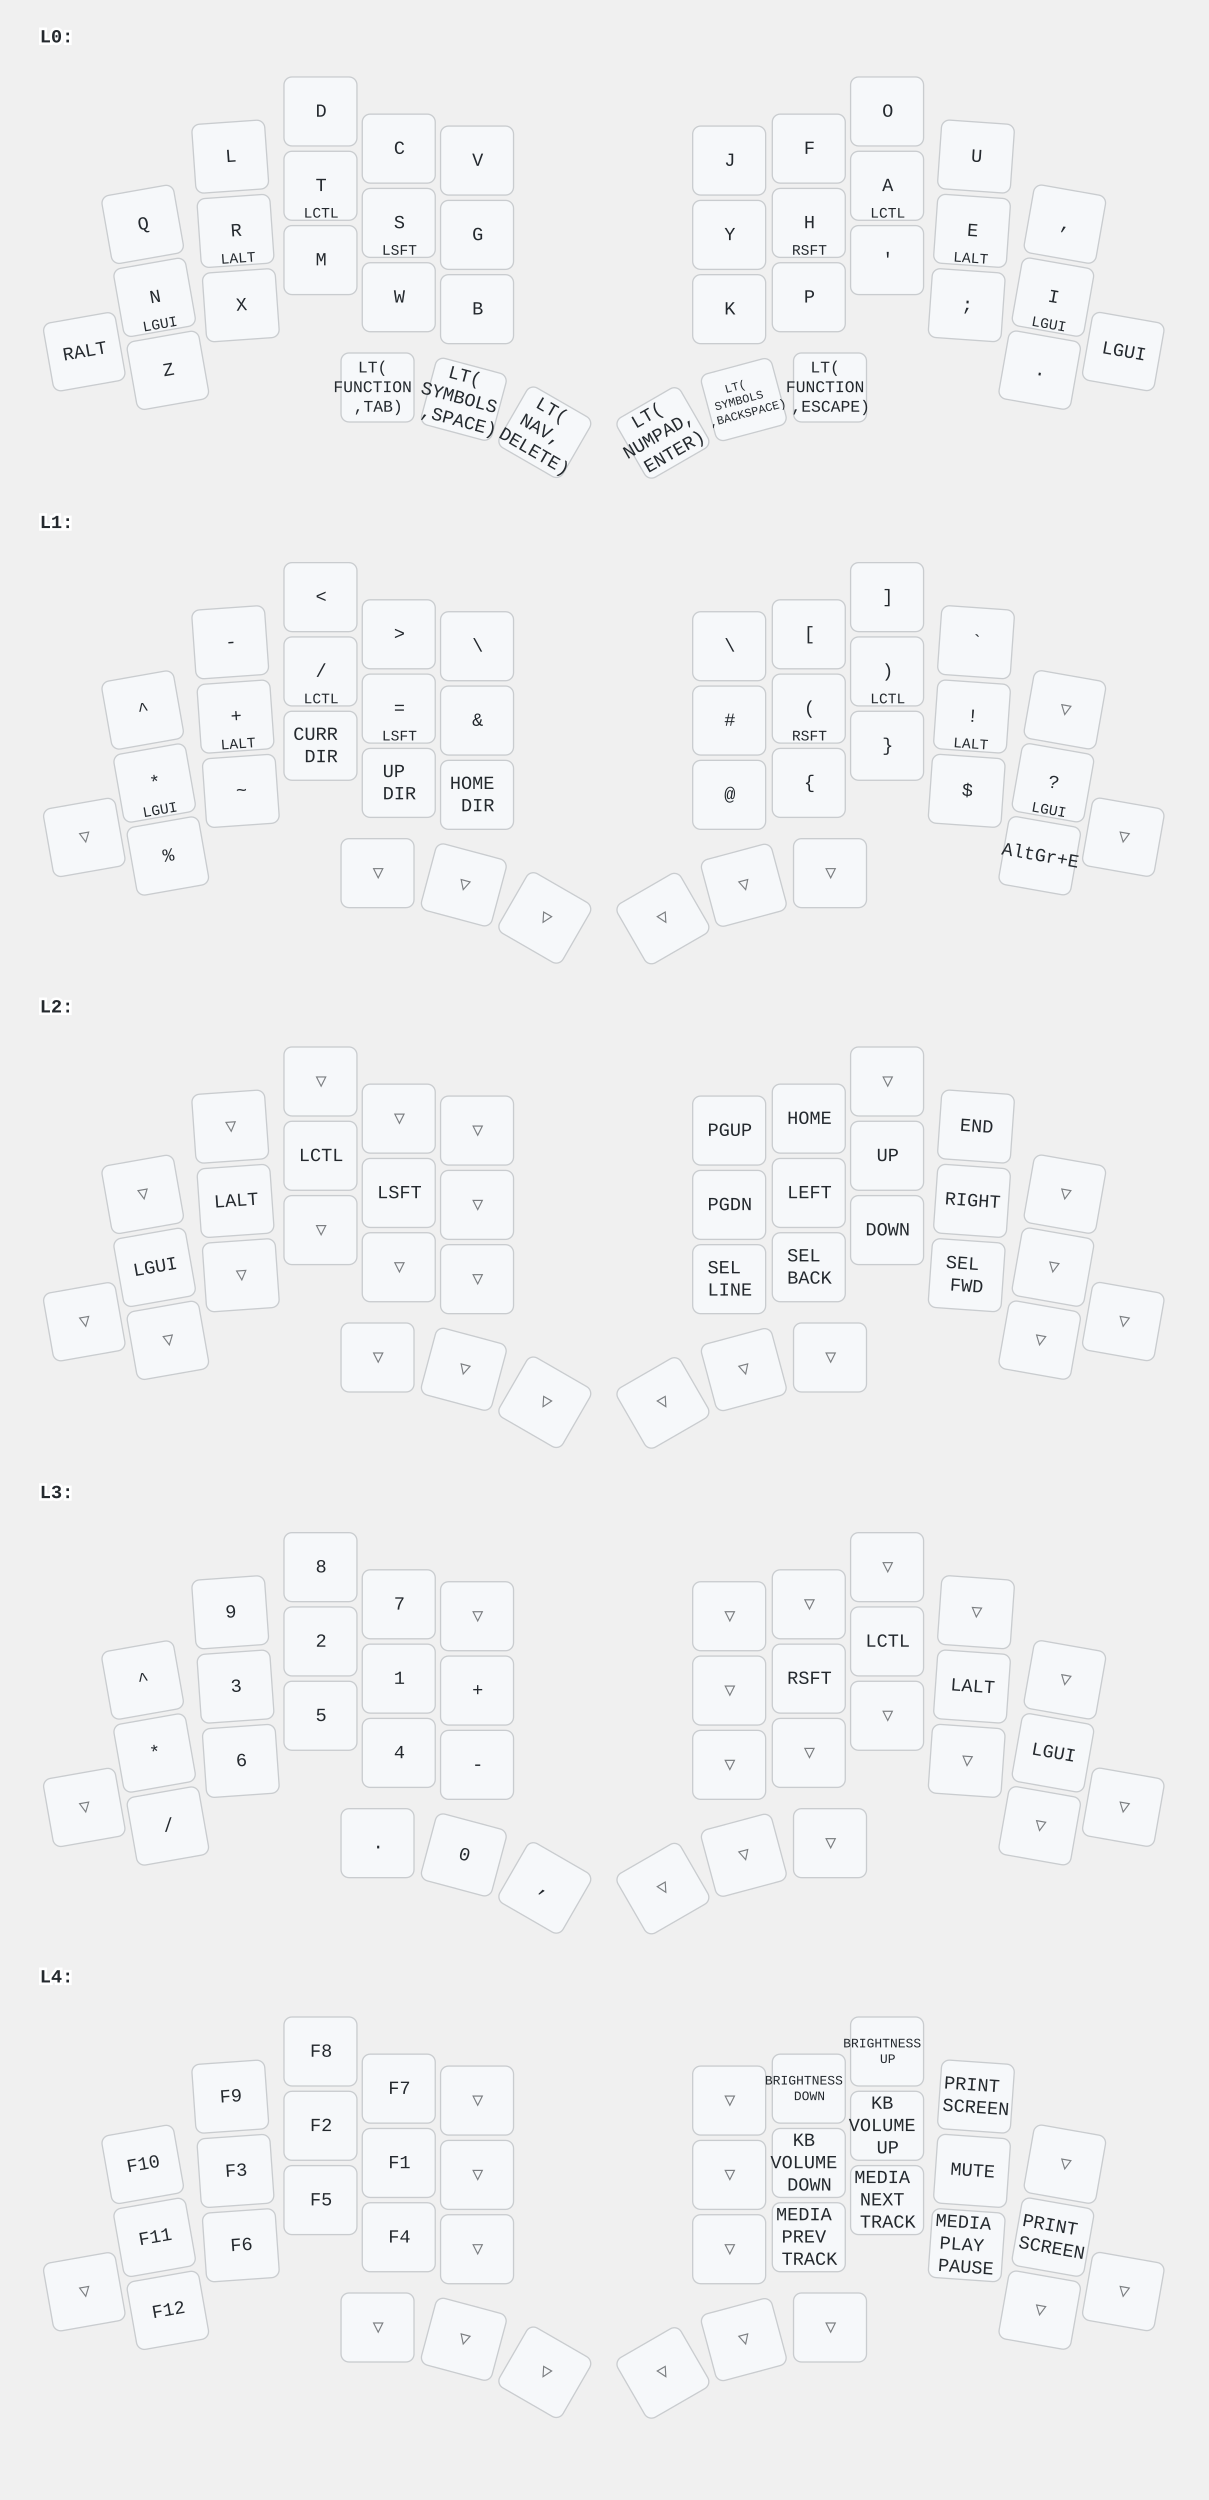
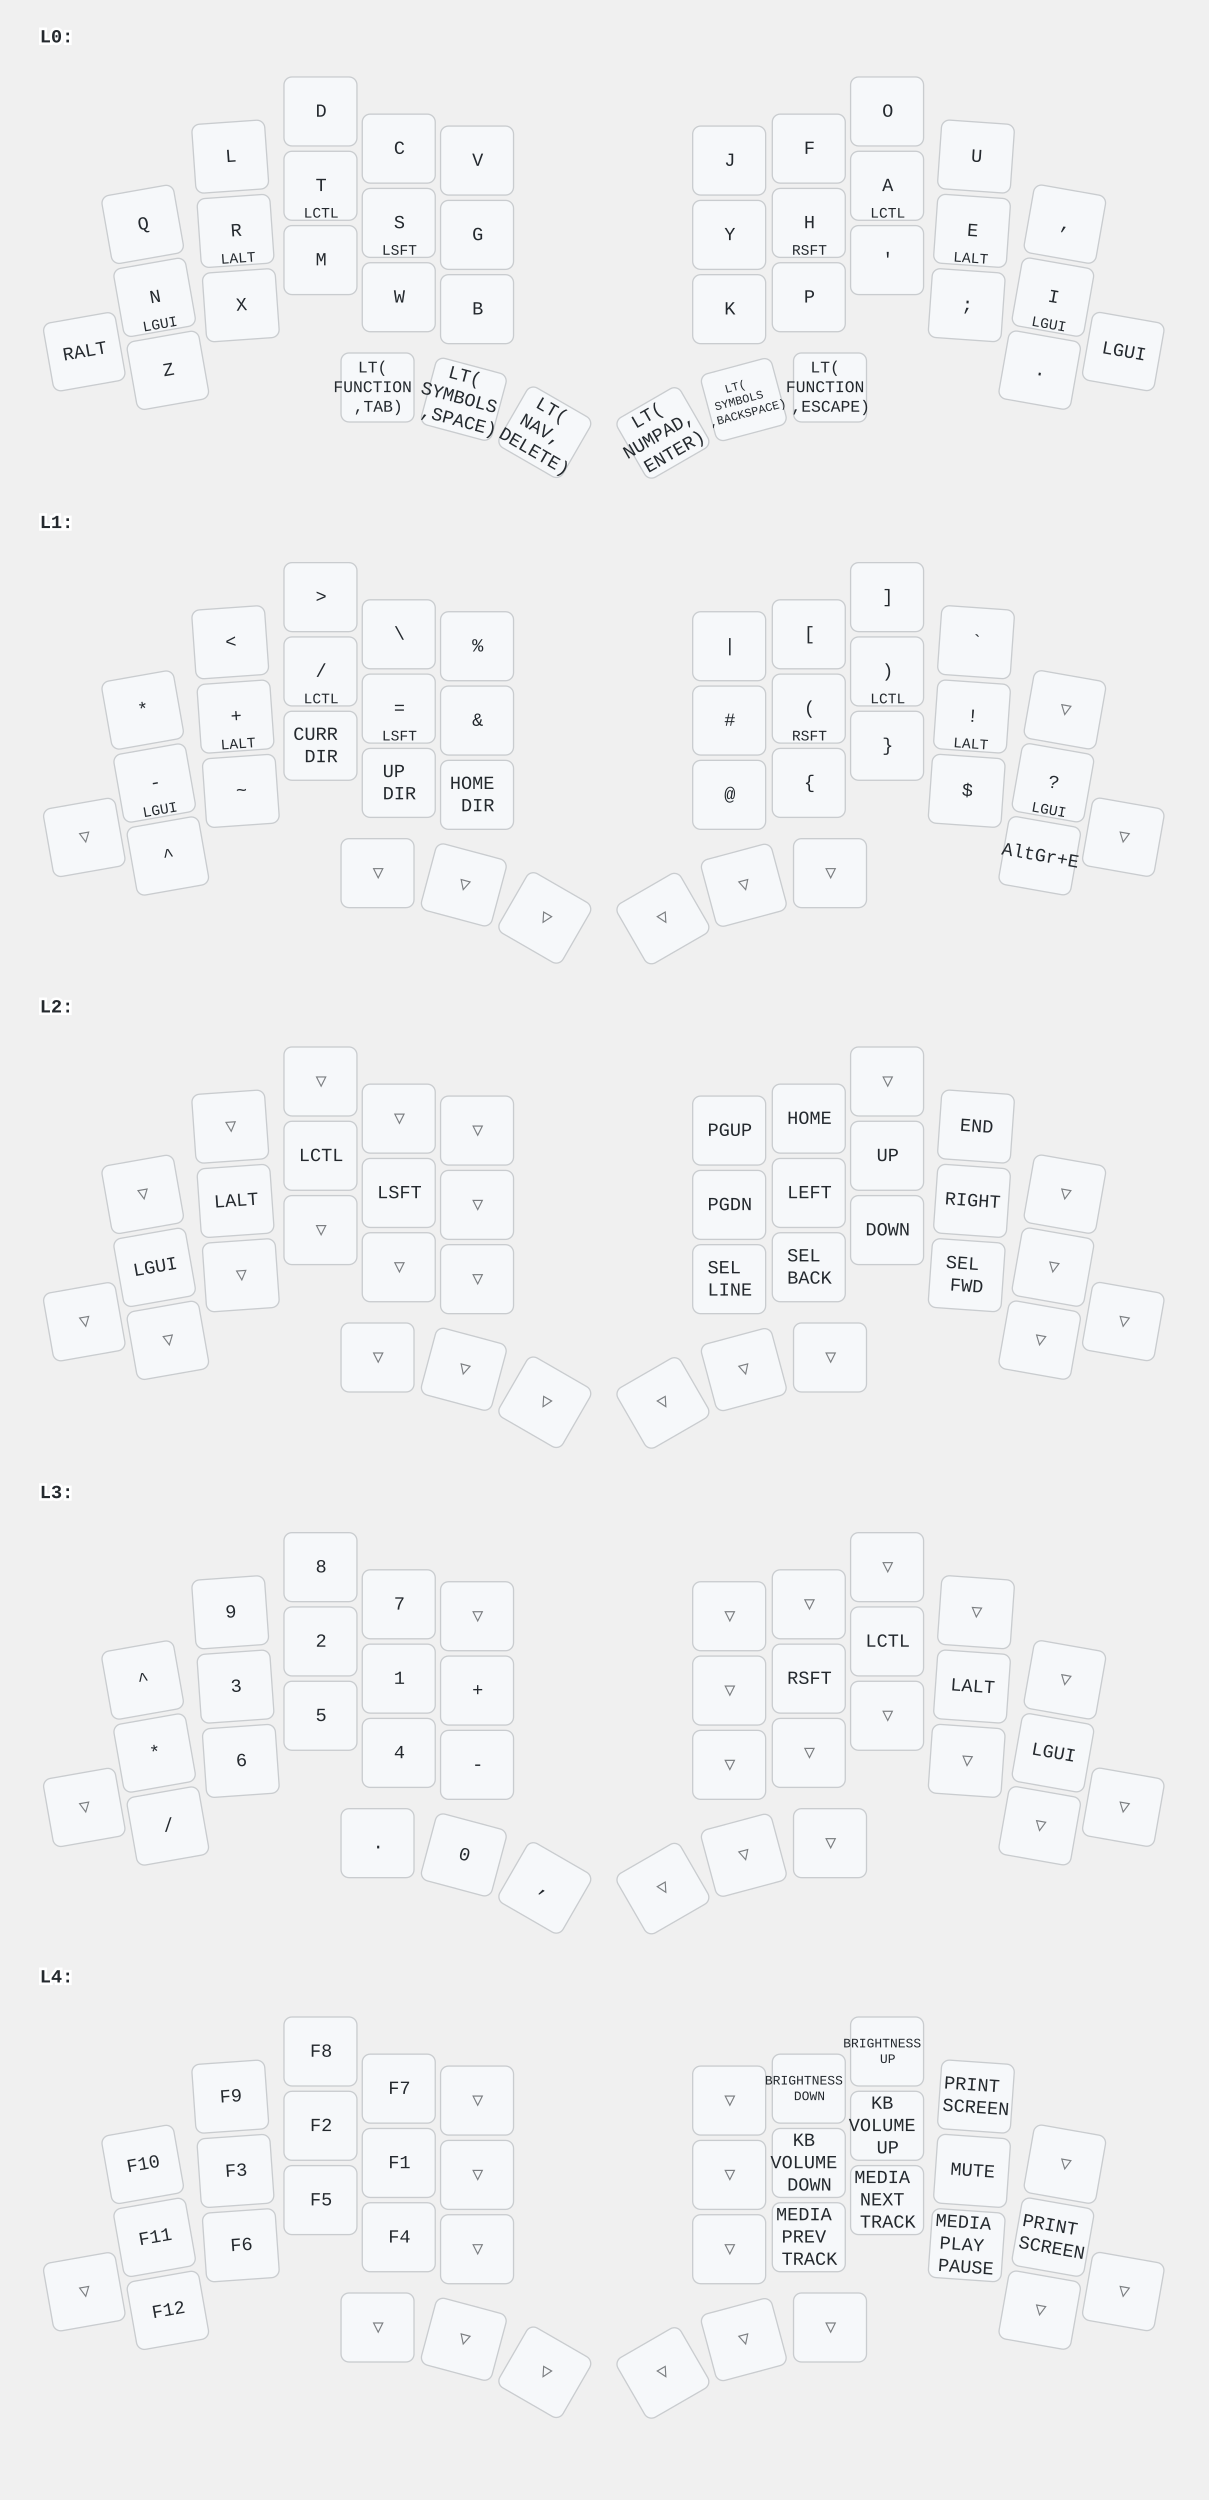
<svg xmlns="http://www.w3.org/2000/svg" width="911" height="1884" viewBox="0 0 911 1884" class="keymap">
  <style>/* inherit to force styles through use tags */
svg path {
    fill: inherit;
}

/* font and background color specifications */
svg.keymap {
    font-family: SFMono-Regular,Consolas,Liberation Mono,Menlo,monospace;
    font-size: 14px;
    font-kerning: normal;
    text-rendering: optimizeLegibility;
    fill: #24292e;
}

/* default key styling */
rect.key {
    fill: #f6f8fa;
}

rect.key, rect.combo {
    stroke: #c9cccf;
    stroke-width: 1;
}

/* default key side styling, only used is draw_key_sides is set */
rect.side {
    filter: brightness(90%);
}

/* color accent for combo boxes */
rect.combo, rect.combo-separate {
    fill: #cdf;
}

/* color accent for held keys */
rect.held, rect.combo.held {
    fill: #fdd;
}

/* color accent for ghost (optional) keys */
rect.ghost, rect.combo.ghost {
    stroke-dasharray: 4, 4;
    stroke-width: 2;
}

text {
    text-anchor: middle;
    dominant-baseline: middle;
}

/* styling for layer labels */
text.label {
    font-weight: bold;
    text-anchor: start;
    stroke: white;
    stroke-width: 4;
    paint-order: stroke;
}

/* styling for optional footer */
text.footer {
    text-anchor: end;
    dominant-baseline: auto;
    stroke: white;
    stroke-width: 4;
    paint-order: stroke;
}

/* styling for combo tap, and key non-tap label text */
text.combo, text.hold, text.shifted, text.left, text.right {
    font-size: 11px;
}

text.hold {
    text-anchor: middle;
    dominant-baseline: auto;
}

text.shifted {
    text-anchor: middle;
    dominant-baseline: hanging;
}

text.left {
    text-anchor: start;
}

text.right {
    text-anchor: end;
}

text.layer-activator {
    text-decoration: underline;
}

/* styling for hold/shifted label text in combo box */
text.combo.hold, text.combo.shifted, text.combo.left, text.combo.right {
    font-size: 8px;
}

/* lighter symbol for transparent keys */
text.trans {
    fill: #7b7e81;
}

/* styling for combo dendrons */
path.combo {
    stroke-width: 1;
    stroke: gray;
    fill: none;
}

/* Start Tabler Icons Cleanup */
/* cannot use height/width with glyphs */
.icon-tabler &gt; path {
    fill: inherit;
    stroke: inherit;
    stroke-width: 2;
}
/* hide tabler's default box */
.icon-tabler &gt; path[stroke="none"][fill="none"] {
    visibility: hidden;
}
/* End Tabler Icons Cleanup */
</style>
  <g transform="translate(30, 0)" class="layer-L0">
    <text x="0" y="28" class="label" id="L0">L0:</text>
    <g transform="translate(0, 56)">
      <g transform="translate(78, 113) rotate(-10.0)" class="key keypos-0">
        <rect rx="6" ry="6" x="-28" y="-26" width="55" height="52" class="key" />
        <text x="0" y="0" class="key tap">Q</text>
      </g>
      <g transform="translate(144, 62) rotate(-4.0)" class="key keypos-1">
        <rect rx="6" ry="6" x="-28" y="-26" width="55" height="52" class="key" />
        <text x="0" y="0" class="key tap">L</text>
      </g>
      <g transform="translate(212, 28)" class="key keypos-2">
        <rect rx="6" ry="6" x="-28" y="-26" width="55" height="52" class="key" />
        <text x="0" y="0" class="key tap">D</text>
      </g>
      <g transform="translate(271, 56)" class="key keypos-3">
        <rect rx="6" ry="6" x="-28" y="-26" width="55" height="52" class="key" />
        <text x="0" y="0" class="key tap">C</text>
      </g>
      <g transform="translate(330, 65)" class="key keypos-4">
        <rect rx="6" ry="6" x="-28" y="-26" width="55" height="52" class="key" />
        <text x="0" y="0" class="key tap">V</text>
      </g>
      <g transform="translate(520, 65)" class="key keypos-5">
        <rect rx="6" ry="6" x="-28" y="-26" width="55" height="52" class="key" />
        <text x="0" y="0" class="key tap">J</text>
      </g>
      <g transform="translate(580, 56)" class="key keypos-6">
        <rect rx="6" ry="6" x="-28" y="-26" width="55" height="52" class="key" />
        <text x="0" y="0" class="key tap">F</text>
      </g>
      <g transform="translate(639, 28)" class="key keypos-7">
        <rect rx="6" ry="6" x="-28" y="-26" width="55" height="52" class="key" />
        <text x="0" y="0" class="key tap">O</text>
      </g>
      <g transform="translate(706, 62) rotate(4.0)" class="key keypos-8">
        <rect rx="6" ry="6" x="-28" y="-26" width="55" height="52" class="key" />
        <text x="0" y="0" class="key tap">U</text>
      </g>
      <g transform="translate(773, 113) rotate(10.0)" class="key keypos-9">
        <rect rx="6" ry="6" x="-28" y="-26" width="55" height="52" class="key" />
        <text x="0" y="0" class="key tap">,</text>
      </g>
      <g transform="translate(87, 168) rotate(-10.0)" class="key keypos-10">
        <rect rx="6" ry="6" x="-28" y="-26" width="55" height="52" class="key" />
        <text x="0" y="0" class="key tap">N</text>
        <text x="0" y="24" class="key hold">LGUI</text>
      </g>
      <g transform="translate(148, 118) rotate(-4.0)" class="key keypos-11">
        <rect rx="6" ry="6" x="-28" y="-26" width="55" height="52" class="key" />
        <text x="0" y="0" class="key tap">R</text>
        <text x="0" y="24" class="key hold">LALT</text>
      </g>
      <g transform="translate(212, 84)" class="key keypos-12">
        <rect rx="6" ry="6" x="-28" y="-26" width="55" height="52" class="key" />
        <text x="0" y="0" class="key tap">T</text>
        <text x="0" y="24" class="key hold">LCTL</text>
      </g>
      <g transform="translate(271, 112)" class="key keypos-13">
        <rect rx="6" ry="6" x="-28" y="-26" width="55" height="52" class="key" />
        <text x="0" y="0" class="key tap">S</text>
        <text x="0" y="24" class="key hold">LSFT</text>
      </g>
      <g transform="translate(330, 121)" class="key keypos-14">
        <rect rx="6" ry="6" x="-28" y="-26" width="55" height="52" class="key" />
        <text x="0" y="0" class="key tap">G</text>
      </g>
      <g transform="translate(520, 121)" class="key keypos-15">
        <rect rx="6" ry="6" x="-28" y="-26" width="55" height="52" class="key" />
        <text x="0" y="0" class="key tap">Y</text>
      </g>
      <g transform="translate(580, 112)" class="key keypos-16">
        <rect rx="6" ry="6" x="-28" y="-26" width="55" height="52" class="key" />
        <text x="0" y="0" class="key tap">H</text>
        <text x="0" y="24" class="key hold">RSFT</text>
      </g>
      <g transform="translate(639, 84)" class="key keypos-17">
        <rect rx="6" ry="6" x="-28" y="-26" width="55" height="52" class="key" />
        <text x="0" y="0" class="key tap">A</text>
        <text x="0" y="24" class="key hold">LCTL</text>
      </g>
      <g transform="translate(703, 118) rotate(4.0)" class="key keypos-18">
        <rect rx="6" ry="6" x="-28" y="-26" width="55" height="52" class="key" />
        <text x="0" y="0" class="key tap">E</text>
        <text x="0" y="24" class="key hold">LALT</text>
      </g>
      <g transform="translate(764, 168) rotate(10.0)" class="key keypos-19">
        <rect rx="6" ry="6" x="-28" y="-26" width="55" height="52" class="key" />
        <text x="0" y="0" class="key tap">I</text>
        <text x="0" y="24" class="key hold">LGUI</text>
      </g>
      <g transform="translate(34, 209) rotate(-10.0)" class="key keypos-20">
        <rect rx="6" ry="6" x="-28" y="-26" width="55" height="52" class="key" />
        <text x="0" y="0" class="key tap">RALT</text>
      </g>
      <g transform="translate(97, 223) rotate(-10.0)" class="key keypos-21">
        <rect rx="6" ry="6" x="-28" y="-26" width="55" height="52" class="key" />
        <text x="0" y="0" class="key tap">Z</text>
      </g>
      <g transform="translate(152, 174) rotate(-4.0)" class="key keypos-22">
        <rect rx="6" ry="6" x="-28" y="-26" width="55" height="52" class="key" />
        <text x="0" y="0" class="key tap">X</text>
      </g>
      <g transform="translate(212, 140)" class="key keypos-23">
        <rect rx="6" ry="6" x="-28" y="-26" width="55" height="52" class="key" />
        <text x="0" y="0" class="key tap">M</text>
      </g>
      <g transform="translate(271, 168)" class="key keypos-24">
        <rect rx="6" ry="6" x="-28" y="-26" width="55" height="52" class="key" />
        <text x="0" y="0" class="key tap">W</text>
      </g>
      <g transform="translate(330, 177)" class="key keypos-25">
        <rect rx="6" ry="6" x="-28" y="-26" width="55" height="52" class="key" />
        <text x="0" y="0" class="key tap">B</text>
      </g>
      <g transform="translate(520, 177)" class="key keypos-26">
        <rect rx="6" ry="6" x="-28" y="-26" width="55" height="52" class="key" />
        <text x="0" y="0" class="key tap">K</text>
      </g>
      <g transform="translate(580, 168)" class="key keypos-27">
        <rect rx="6" ry="6" x="-28" y="-26" width="55" height="52" class="key" />
        <text x="0" y="0" class="key tap">P</text>
      </g>
      <g transform="translate(639, 140)" class="key keypos-28">
        <rect rx="6" ry="6" x="-28" y="-26" width="55" height="52" class="key" />
        <text x="0" y="0" class="key tap">'</text>
      </g>
      <g transform="translate(699, 174) rotate(4.0)" class="key keypos-29">
        <rect rx="6" ry="6" x="-28" y="-26" width="55" height="52" class="key" />
        <text x="0" y="0" class="key tap">;</text>
      </g>
      <g transform="translate(754, 223) rotate(10.0)" class="key keypos-30">
        <rect rx="6" ry="6" x="-28" y="-26" width="55" height="52" class="key" />
        <text x="0" y="0" class="key tap">.</text>
      </g>
      <g transform="translate(817, 209) rotate(10.0)" class="key keypos-31">
        <rect rx="6" ry="6" x="-28" y="-26" width="55" height="52" class="key" />
        <text x="0" y="0" class="key tap">LGUI</text>
      </g>
      <g transform="translate(255, 236)" class="key keypos-32">
        <rect rx="6" ry="6" x="-28" y="-26" width="55" height="52" class="key" />
        <text x="0" y="0" class="key tap">
          <tspan x="0" dy="-1.2em" style="font-size: 88%">LT(</tspan>
          <tspan x="0" dy="1.2em" style="font-size: 88%">FUNCTION</tspan>
          <tspan x="0" dy="1.2em" style="font-size: 88%">,TAB)</tspan>
        </text>
      </g>
      <g transform="translate(320, 245) rotate(15.0)" class="key keypos-33">
        <rect rx="6" ry="6" x="-28" y="-26" width="55" height="52" class="key" />
        <text x="0" y="0" class="key tap">
          <tspan x="0" dy="-1.2em">LT(</tspan>
          <tspan x="0" dy="1.2em">SYMBOLS</tspan>
          <tspan x="0" dy="1.2em">,SPACE)</tspan>
        </text>
      </g>
      <g transform="translate(381, 270) rotate(30.0)" class="key keypos-34">
        <rect rx="6" ry="6" x="-28" y="-26" width="55" height="52" class="key" />
        <text x="0" y="0" class="key tap">
          <tspan x="0" dy="-1.2em">LT(</tspan>
          <tspan x="0" dy="1.2em">NAV,</tspan>
          <tspan x="0" dy="1.2em">DELETE)</tspan>
        </text>
      </g>
      <g transform="translate(470, 270) rotate(-30.0)" class="key keypos-35">
        <rect rx="6" ry="6" x="-28" y="-26" width="55" height="52" class="key" />
        <text x="0" y="0" class="key tap">
          <tspan x="0" dy="-1.2em">LT(</tspan>
          <tspan x="0" dy="1.2em">NUMPAD,</tspan>
          <tspan x="0" dy="1.2em">ENTER)</tspan>
        </text>
      </g>
      <g transform="translate(531, 245) rotate(-15.0)" class="key keypos-36">
        <rect rx="6" ry="6" x="-28" y="-26" width="55" height="52" class="key" />
        <text x="0" y="0" class="key tap">
          <tspan x="0" dy="-1.2em" style="font-size: 64%">LT(</tspan>
          <tspan x="0" dy="1.2em" style="font-size: 64%">SYMBOLS</tspan>
          <tspan x="0" dy="1.2em" style="font-size: 64%">,BACKSPACE)</tspan>
        </text>
      </g>
      <g transform="translate(596, 236)" class="key keypos-37">
        <rect rx="6" ry="6" x="-28" y="-26" width="55" height="52" class="key" />
        <text x="0" y="0" class="key tap">
          <tspan x="0" dy="-1.2em" style="font-size: 88%">LT(</tspan>
          <tspan x="0" dy="1.2em" style="font-size: 88%">FUNCTION</tspan>
          <tspan x="0" dy="1.2em" style="font-size: 88%">,ESCAPE)</tspan>
        </text>
      </g>
    </g>
  </g>
  <g transform="translate(30, 366)" class="layer-L1">
    <text x="0" y="28" class="label" id="L1">L1:</text>
    <g transform="translate(0, 56)">
      <g transform="translate(78, 113) rotate(-10.0)" class="key keypos-0">
        <rect rx="6" ry="6" x="-28" y="-26" width="55" height="52" class="key" />
-         <text x="0" y="0" class="key tap">^</text>
+         <text x="0" y="0" class="key tap">*</text>
      </g>
      <g transform="translate(144, 62) rotate(-4.0)" class="key keypos-1">
        <rect rx="6" ry="6" x="-28" y="-26" width="55" height="52" class="key" />
+         <text x="0" y="0" class="key tap">&lt;</text>
+       </g>
+       <g transform="translate(212, 28)" class="key keypos-2">
+         <rect rx="6" ry="6" x="-28" y="-26" width="55" height="52" class="key" />
+         <text x="0" y="0" class="key tap">&gt;</text>
+       </g>
+       <g transform="translate(271, 56)" class="key keypos-3">
+         <rect rx="6" ry="6" x="-28" y="-26" width="55" height="52" class="key" />
+         <text x="0" y="0" class="key tap">\</text>
+       </g>
+       <g transform="translate(330, 65)" class="key keypos-4">
+         <rect rx="6" ry="6" x="-28" y="-26" width="55" height="52" class="key" />
+         <text x="0" y="0" class="key tap">%</text>
+       </g>
+       <g transform="translate(520, 65)" class="key keypos-5">
+         <rect rx="6" ry="6" x="-28" y="-26" width="55" height="52" class="key" />
+         <text x="0" y="0" class="key tap">|</text>
+       </g>
+       <g transform="translate(580, 56)" class="key keypos-6">
+         <rect rx="6" ry="6" x="-28" y="-26" width="55" height="52" class="key" />
+         <text x="0" y="0" class="key tap">[</text>
+       </g>
+       <g transform="translate(639, 28)" class="key keypos-7">
+         <rect rx="6" ry="6" x="-28" y="-26" width="55" height="52" class="key" />
+         <text x="0" y="0" class="key tap">]</text>
+       </g>
+       <g transform="translate(706, 62) rotate(4.0)" class="key keypos-8">
+         <rect rx="6" ry="6" x="-28" y="-26" width="55" height="52" class="key" />
+         <text x="0" y="0" class="key tap">`</text>
+       </g>
+       <g transform="translate(773, 113) rotate(10.0)" class="key trans keypos-9">
+         <rect rx="6" ry="6" x="-28" y="-26" width="55" height="52" class="key trans" />
+         <text x="0" y="0" class="key trans tap">▽</text>
+       </g>
+       <g transform="translate(87, 168) rotate(-10.0)" class="key keypos-10">
+         <rect rx="6" ry="6" x="-28" y="-26" width="55" height="52" class="key" />
        <text x="0" y="0" class="key tap">-</text>
-       </g>
-       <g transform="translate(212, 28)" class="key keypos-2">
-         <rect rx="6" ry="6" x="-28" y="-26" width="55" height="52" class="key" />
-         <text x="0" y="0" class="key tap">&lt;</text>
-       </g>
-       <g transform="translate(271, 56)" class="key keypos-3">
-         <rect rx="6" ry="6" x="-28" y="-26" width="55" height="52" class="key" />
-         <text x="0" y="0" class="key tap">&gt;</text>
-       </g>
-       <g transform="translate(330, 65)" class="key keypos-4">
-         <rect rx="6" ry="6" x="-28" y="-26" width="55" height="52" class="key" />
-         <text x="0" y="0" class="key tap">\</text>
-       </g>
-       <g transform="translate(520, 65)" class="key keypos-5">
-         <rect rx="6" ry="6" x="-28" y="-26" width="55" height="52" class="key" />
-         <text x="0" y="0" class="key tap">\</text>
-       </g>
-       <g transform="translate(580, 56)" class="key keypos-6">
-         <rect rx="6" ry="6" x="-28" y="-26" width="55" height="52" class="key" />
-         <text x="0" y="0" class="key tap">[</text>
-       </g>
-       <g transform="translate(639, 28)" class="key keypos-7">
-         <rect rx="6" ry="6" x="-28" y="-26" width="55" height="52" class="key" />
-         <text x="0" y="0" class="key tap">]</text>
-       </g>
-       <g transform="translate(706, 62) rotate(4.0)" class="key keypos-8">
-         <rect rx="6" ry="6" x="-28" y="-26" width="55" height="52" class="key" />
-         <text x="0" y="0" class="key tap">`</text>
-       </g>
-       <g transform="translate(773, 113) rotate(10.0)" class="key trans keypos-9">
-         <rect rx="6" ry="6" x="-28" y="-26" width="55" height="52" class="key trans" />
-         <text x="0" y="0" class="key trans tap">▽</text>
-       </g>
-       <g transform="translate(87, 168) rotate(-10.0)" class="key keypos-10">
-         <rect rx="6" ry="6" x="-28" y="-26" width="55" height="52" class="key" />
-         <text x="0" y="0" class="key tap">*</text>
        <text x="0" y="24" class="key hold">LGUI</text>
      </g>
      <g transform="translate(148, 118) rotate(-4.0)" class="key keypos-11">
        <rect rx="6" ry="6" x="-28" y="-26" width="55" height="52" class="key" />
        <text x="0" y="0" class="key tap">+</text>
        <text x="0" y="24" class="key hold">LALT</text>
      </g>
      <g transform="translate(212, 84)" class="key keypos-12">
        <rect rx="6" ry="6" x="-28" y="-26" width="55" height="52" class="key" />
        <text x="0" y="0" class="key tap">/</text>
        <text x="0" y="24" class="key hold">LCTL</text>
      </g>
      <g transform="translate(271, 112)" class="key keypos-13">
        <rect rx="6" ry="6" x="-28" y="-26" width="55" height="52" class="key" />
        <text x="0" y="0" class="key tap">=</text>
        <text x="0" y="24" class="key hold">LSFT</text>
      </g>
      <g transform="translate(330, 121)" class="key keypos-14">
        <rect rx="6" ry="6" x="-28" y="-26" width="55" height="52" class="key" />
        <text x="0" y="0" class="key tap">&amp;</text>
      </g>
      <g transform="translate(520, 121)" class="key keypos-15">
        <rect rx="6" ry="6" x="-28" y="-26" width="55" height="52" class="key" />
        <text x="0" y="0" class="key tap">#</text>
      </g>
      <g transform="translate(580, 112)" class="key keypos-16">
        <rect rx="6" ry="6" x="-28" y="-26" width="55" height="52" class="key" />
        <text x="0" y="0" class="key tap">(</text>
        <text x="0" y="24" class="key hold">RSFT</text>
      </g>
      <g transform="translate(639, 84)" class="key keypos-17">
        <rect rx="6" ry="6" x="-28" y="-26" width="55" height="52" class="key" />
        <text x="0" y="0" class="key tap">)</text>
        <text x="0" y="24" class="key hold">LCTL</text>
      </g>
      <g transform="translate(703, 118) rotate(4.0)" class="key keypos-18">
        <rect rx="6" ry="6" x="-28" y="-26" width="55" height="52" class="key" />
        <text x="0" y="0" class="key tap">!</text>
        <text x="0" y="24" class="key hold">LALT</text>
      </g>
      <g transform="translate(764, 168) rotate(10.0)" class="key keypos-19">
        <rect rx="6" ry="6" x="-28" y="-26" width="55" height="52" class="key" />
        <text x="0" y="0" class="key tap">?</text>
        <text x="0" y="24" class="key hold">LGUI</text>
      </g>
      <g transform="translate(34, 209) rotate(-10.0)" class="key trans keypos-20">
        <rect rx="6" ry="6" x="-28" y="-26" width="55" height="52" class="key trans" />
        <text x="0" y="0" class="key trans tap">▽</text>
      </g>
      <g transform="translate(97, 223) rotate(-10.0)" class="key keypos-21">
        <rect rx="6" ry="6" x="-28" y="-26" width="55" height="52" class="key" />
-         <text x="0" y="0" class="key tap">%</text>
+         <text x="0" y="0" class="key tap">^</text>
      </g>
      <g transform="translate(152, 174) rotate(-4.0)" class="key keypos-22">
        <rect rx="6" ry="6" x="-28" y="-26" width="55" height="52" class="key" />
        <text x="0" y="0" class="key tap">~</text>
      </g>
      <g transform="translate(212, 140)" class="key keypos-23">
        <rect rx="6" ry="6" x="-28" y="-26" width="55" height="52" class="key" />
        <text x="0" y="0" class="key tap">
          <tspan x="0" dy="-0.6em">CURR</tspan>
          <tspan x="0" dy="1.2em">DIR</tspan>
        </text>
      </g>
      <g transform="translate(271, 168)" class="key keypos-24">
        <rect rx="6" ry="6" x="-28" y="-26" width="55" height="52" class="key" />
        <text x="0" y="0" class="key tap">
          <tspan x="0" dy="-0.6em">UP</tspan>
          <tspan x="0" dy="1.2em">DIR</tspan>
        </text>
      </g>
      <g transform="translate(330, 177)" class="key keypos-25">
        <rect rx="6" ry="6" x="-28" y="-26" width="55" height="52" class="key" />
        <text x="0" y="0" class="key tap">
          <tspan x="0" dy="-0.6em">HOME</tspan>
          <tspan x="0" dy="1.2em">DIR</tspan>
        </text>
      </g>
      <g transform="translate(520, 177)" class="key keypos-26">
        <rect rx="6" ry="6" x="-28" y="-26" width="55" height="52" class="key" />
        <text x="0" y="0" class="key tap">@</text>
      </g>
      <g transform="translate(580, 168)" class="key keypos-27">
        <rect rx="6" ry="6" x="-28" y="-26" width="55" height="52" class="key" />
        <text x="0" y="0" class="key tap">{</text>
      </g>
      <g transform="translate(639, 140)" class="key keypos-28">
        <rect rx="6" ry="6" x="-28" y="-26" width="55" height="52" class="key" />
        <text x="0" y="0" class="key tap">}</text>
      </g>
      <g transform="translate(699, 174) rotate(4.0)" class="key keypos-29">
        <rect rx="6" ry="6" x="-28" y="-26" width="55" height="52" class="key" />
        <text x="0" y="0" class="key tap">$</text>
      </g>
      <g transform="translate(754, 223) rotate(10.0)" class="key keypos-30">
        <rect rx="6" ry="6" x="-28" y="-26" width="55" height="52" class="key" />
        <text x="0" y="0" class="key tap">AltGr+E</text>
      </g>
      <g transform="translate(817, 209) rotate(10.0)" class="key trans keypos-31">
        <rect rx="6" ry="6" x="-28" y="-26" width="55" height="52" class="key trans" />
        <text x="0" y="0" class="key trans tap">▽</text>
      </g>
      <g transform="translate(255, 236)" class="key trans keypos-32">
        <rect rx="6" ry="6" x="-28" y="-26" width="55" height="52" class="key trans" />
        <text x="0" y="0" class="key trans tap">▽</text>
      </g>
      <g transform="translate(320, 245) rotate(15.0)" class="key trans keypos-33">
        <rect rx="6" ry="6" x="-28" y="-26" width="55" height="52" class="key trans" />
        <text x="0" y="0" class="key trans tap">▽</text>
      </g>
      <g transform="translate(381, 270) rotate(30.0)" class="key trans keypos-34">
        <rect rx="6" ry="6" x="-28" y="-26" width="55" height="52" class="key trans" />
        <text x="0" y="0" class="key trans tap">▽</text>
      </g>
      <g transform="translate(470, 270) rotate(-30.0)" class="key trans keypos-35">
        <rect rx="6" ry="6" x="-28" y="-26" width="55" height="52" class="key trans" />
        <text x="0" y="0" class="key trans tap">▽</text>
      </g>
      <g transform="translate(531, 245) rotate(-15.0)" class="key trans keypos-36">
        <rect rx="6" ry="6" x="-28" y="-26" width="55" height="52" class="key trans" />
        <text x="0" y="0" class="key trans tap">▽</text>
      </g>
      <g transform="translate(596, 236)" class="key trans keypos-37">
        <rect rx="6" ry="6" x="-28" y="-26" width="55" height="52" class="key trans" />
        <text x="0" y="0" class="key trans tap">▽</text>
      </g>
    </g>
  </g>
  <g transform="translate(30, 731)" class="layer-L2">
    <text x="0" y="28" class="label" id="L2">L2:</text>
    <g transform="translate(0, 56)">
      <g transform="translate(78, 113) rotate(-10.0)" class="key trans keypos-0">
        <rect rx="6" ry="6" x="-28" y="-26" width="55" height="52" class="key trans" />
        <text x="0" y="0" class="key trans tap">▽</text>
      </g>
      <g transform="translate(144, 62) rotate(-4.0)" class="key trans keypos-1">
        <rect rx="6" ry="6" x="-28" y="-26" width="55" height="52" class="key trans" />
        <text x="0" y="0" class="key trans tap">▽</text>
      </g>
      <g transform="translate(212, 28)" class="key trans keypos-2">
        <rect rx="6" ry="6" x="-28" y="-26" width="55" height="52" class="key trans" />
        <text x="0" y="0" class="key trans tap">▽</text>
      </g>
      <g transform="translate(271, 56)" class="key trans keypos-3">
        <rect rx="6" ry="6" x="-28" y="-26" width="55" height="52" class="key trans" />
        <text x="0" y="0" class="key trans tap">▽</text>
      </g>
      <g transform="translate(330, 65)" class="key trans keypos-4">
        <rect rx="6" ry="6" x="-28" y="-26" width="55" height="52" class="key trans" />
        <text x="0" y="0" class="key trans tap">▽</text>
      </g>
      <g transform="translate(520, 65)" class="key keypos-5">
        <rect rx="6" ry="6" x="-28" y="-26" width="55" height="52" class="key" />
        <text x="0" y="0" class="key tap">PGUP</text>
      </g>
      <g transform="translate(580, 56)" class="key keypos-6">
        <rect rx="6" ry="6" x="-28" y="-26" width="55" height="52" class="key" />
        <text x="0" y="0" class="key tap">HOME</text>
      </g>
      <g transform="translate(639, 28)" class="key trans keypos-7">
        <rect rx="6" ry="6" x="-28" y="-26" width="55" height="52" class="key trans" />
        <text x="0" y="0" class="key trans tap">▽</text>
      </g>
      <g transform="translate(706, 62) rotate(4.0)" class="key keypos-8">
        <rect rx="6" ry="6" x="-28" y="-26" width="55" height="52" class="key" />
        <text x="0" y="0" class="key tap">END</text>
      </g>
      <g transform="translate(773, 113) rotate(10.0)" class="key trans keypos-9">
        <rect rx="6" ry="6" x="-28" y="-26" width="55" height="52" class="key trans" />
        <text x="0" y="0" class="key trans tap">▽</text>
      </g>
      <g transform="translate(87, 168) rotate(-10.0)" class="key keypos-10">
        <rect rx="6" ry="6" x="-28" y="-26" width="55" height="52" class="key" />
        <text x="0" y="0" class="key tap">LGUI</text>
      </g>
      <g transform="translate(148, 118) rotate(-4.0)" class="key keypos-11">
        <rect rx="6" ry="6" x="-28" y="-26" width="55" height="52" class="key" />
        <text x="0" y="0" class="key tap">LALT</text>
      </g>
      <g transform="translate(212, 84)" class="key keypos-12">
        <rect rx="6" ry="6" x="-28" y="-26" width="55" height="52" class="key" />
        <text x="0" y="0" class="key tap">LCTL</text>
      </g>
      <g transform="translate(271, 112)" class="key keypos-13">
        <rect rx="6" ry="6" x="-28" y="-26" width="55" height="52" class="key" />
        <text x="0" y="0" class="key tap">LSFT</text>
      </g>
      <g transform="translate(330, 121)" class="key trans keypos-14">
        <rect rx="6" ry="6" x="-28" y="-26" width="55" height="52" class="key trans" />
        <text x="0" y="0" class="key trans tap">▽</text>
      </g>
      <g transform="translate(520, 121)" class="key keypos-15">
        <rect rx="6" ry="6" x="-28" y="-26" width="55" height="52" class="key" />
        <text x="0" y="0" class="key tap">PGDN</text>
      </g>
      <g transform="translate(580, 112)" class="key keypos-16">
        <rect rx="6" ry="6" x="-28" y="-26" width="55" height="52" class="key" />
        <text x="0" y="0" class="key tap">LEFT</text>
      </g>
      <g transform="translate(639, 84)" class="key keypos-17">
        <rect rx="6" ry="6" x="-28" y="-26" width="55" height="52" class="key" />
        <text x="0" y="0" class="key tap">UP</text>
      </g>
      <g transform="translate(703, 118) rotate(4.0)" class="key keypos-18">
        <rect rx="6" ry="6" x="-28" y="-26" width="55" height="52" class="key" />
        <text x="0" y="0" class="key tap">RIGHT</text>
      </g>
      <g transform="translate(764, 168) rotate(10.0)" class="key trans keypos-19">
        <rect rx="6" ry="6" x="-28" y="-26" width="55" height="52" class="key trans" />
        <text x="0" y="0" class="key trans tap">▽</text>
      </g>
      <g transform="translate(34, 209) rotate(-10.0)" class="key trans keypos-20">
        <rect rx="6" ry="6" x="-28" y="-26" width="55" height="52" class="key trans" />
        <text x="0" y="0" class="key trans tap">▽</text>
      </g>
      <g transform="translate(97, 223) rotate(-10.0)" class="key trans keypos-21">
        <rect rx="6" ry="6" x="-28" y="-26" width="55" height="52" class="key trans" />
        <text x="0" y="0" class="key trans tap">▽</text>
      </g>
      <g transform="translate(152, 174) rotate(-4.0)" class="key trans keypos-22">
        <rect rx="6" ry="6" x="-28" y="-26" width="55" height="52" class="key trans" />
        <text x="0" y="0" class="key trans tap">▽</text>
      </g>
      <g transform="translate(212, 140)" class="key trans keypos-23">
        <rect rx="6" ry="6" x="-28" y="-26" width="55" height="52" class="key trans" />
        <text x="0" y="0" class="key trans tap">▽</text>
      </g>
      <g transform="translate(271, 168)" class="key trans keypos-24">
        <rect rx="6" ry="6" x="-28" y="-26" width="55" height="52" class="key trans" />
        <text x="0" y="0" class="key trans tap">▽</text>
      </g>
      <g transform="translate(330, 177)" class="key trans keypos-25">
        <rect rx="6" ry="6" x="-28" y="-26" width="55" height="52" class="key trans" />
        <text x="0" y="0" class="key trans tap">▽</text>
      </g>
      <g transform="translate(520, 177)" class="key keypos-26">
        <rect rx="6" ry="6" x="-28" y="-26" width="55" height="52" class="key" />
        <text x="0" y="0" class="key tap">
          <tspan x="0" dy="-0.6em">SEL</tspan>
          <tspan x="0" dy="1.2em">LINE</tspan>
        </text>
      </g>
      <g transform="translate(580, 168)" class="key keypos-27">
        <rect rx="6" ry="6" x="-28" y="-26" width="55" height="52" class="key" />
        <text x="0" y="0" class="key tap">
          <tspan x="0" dy="-0.6em">SEL</tspan>
          <tspan x="0" dy="1.2em">BACK</tspan>
        </text>
      </g>
      <g transform="translate(639, 140)" class="key keypos-28">
        <rect rx="6" ry="6" x="-28" y="-26" width="55" height="52" class="key" />
        <text x="0" y="0" class="key tap">DOWN</text>
      </g>
      <g transform="translate(699, 174) rotate(4.0)" class="key keypos-29">
        <rect rx="6" ry="6" x="-28" y="-26" width="55" height="52" class="key" />
        <text x="0" y="0" class="key tap">
          <tspan x="0" dy="-0.6em">SEL</tspan>
          <tspan x="0" dy="1.2em">FWD</tspan>
        </text>
      </g>
      <g transform="translate(754, 223) rotate(10.0)" class="key trans keypos-30">
        <rect rx="6" ry="6" x="-28" y="-26" width="55" height="52" class="key trans" />
        <text x="0" y="0" class="key trans tap">▽</text>
      </g>
      <g transform="translate(817, 209) rotate(10.0)" class="key trans keypos-31">
        <rect rx="6" ry="6" x="-28" y="-26" width="55" height="52" class="key trans" />
        <text x="0" y="0" class="key trans tap">▽</text>
      </g>
      <g transform="translate(255, 236)" class="key trans keypos-32">
        <rect rx="6" ry="6" x="-28" y="-26" width="55" height="52" class="key trans" />
        <text x="0" y="0" class="key trans tap">▽</text>
      </g>
      <g transform="translate(320, 245) rotate(15.0)" class="key trans keypos-33">
        <rect rx="6" ry="6" x="-28" y="-26" width="55" height="52" class="key trans" />
        <text x="0" y="0" class="key trans tap">▽</text>
      </g>
      <g transform="translate(381, 270) rotate(30.0)" class="key trans keypos-34">
        <rect rx="6" ry="6" x="-28" y="-26" width="55" height="52" class="key trans" />
        <text x="0" y="0" class="key trans tap">▽</text>
      </g>
      <g transform="translate(470, 270) rotate(-30.0)" class="key trans keypos-35">
        <rect rx="6" ry="6" x="-28" y="-26" width="55" height="52" class="key trans" />
        <text x="0" y="0" class="key trans tap">▽</text>
      </g>
      <g transform="translate(531, 245) rotate(-15.0)" class="key trans keypos-36">
        <rect rx="6" ry="6" x="-28" y="-26" width="55" height="52" class="key trans" />
        <text x="0" y="0" class="key trans tap">▽</text>
      </g>
      <g transform="translate(596, 236)" class="key trans keypos-37">
        <rect rx="6" ry="6" x="-28" y="-26" width="55" height="52" class="key trans" />
        <text x="0" y="0" class="key trans tap">▽</text>
      </g>
    </g>
  </g>
  <g transform="translate(30, 1097)" class="layer-L3">
    <text x="0" y="28" class="label" id="L3">L3:</text>
    <g transform="translate(0, 56)">
      <g transform="translate(78, 113) rotate(-10.0)" class="key keypos-0">
        <rect rx="6" ry="6" x="-28" y="-26" width="55" height="52" class="key" />
        <text x="0" y="0" class="key tap">^</text>
      </g>
      <g transform="translate(144, 62) rotate(-4.0)" class="key keypos-1">
        <rect rx="6" ry="6" x="-28" y="-26" width="55" height="52" class="key" />
        <text x="0" y="0" class="key tap">9</text>
      </g>
      <g transform="translate(212, 28)" class="key keypos-2">
        <rect rx="6" ry="6" x="-28" y="-26" width="55" height="52" class="key" />
        <text x="0" y="0" class="key tap">8</text>
      </g>
      <g transform="translate(271, 56)" class="key keypos-3">
        <rect rx="6" ry="6" x="-28" y="-26" width="55" height="52" class="key" />
        <text x="0" y="0" class="key tap">7</text>
      </g>
      <g transform="translate(330, 65)" class="key trans keypos-4">
        <rect rx="6" ry="6" x="-28" y="-26" width="55" height="52" class="key trans" />
        <text x="0" y="0" class="key trans tap">▽</text>
      </g>
      <g transform="translate(520, 65)" class="key trans keypos-5">
        <rect rx="6" ry="6" x="-28" y="-26" width="55" height="52" class="key trans" />
        <text x="0" y="0" class="key trans tap">▽</text>
      </g>
      <g transform="translate(580, 56)" class="key trans keypos-6">
        <rect rx="6" ry="6" x="-28" y="-26" width="55" height="52" class="key trans" />
        <text x="0" y="0" class="key trans tap">▽</text>
      </g>
      <g transform="translate(639, 28)" class="key trans keypos-7">
        <rect rx="6" ry="6" x="-28" y="-26" width="55" height="52" class="key trans" />
        <text x="0" y="0" class="key trans tap">▽</text>
      </g>
      <g transform="translate(706, 62) rotate(4.0)" class="key trans keypos-8">
        <rect rx="6" ry="6" x="-28" y="-26" width="55" height="52" class="key trans" />
        <text x="0" y="0" class="key trans tap">▽</text>
      </g>
      <g transform="translate(773, 113) rotate(10.0)" class="key trans keypos-9">
        <rect rx="6" ry="6" x="-28" y="-26" width="55" height="52" class="key trans" />
        <text x="0" y="0" class="key trans tap">▽</text>
      </g>
      <g transform="translate(87, 168) rotate(-10.0)" class="key keypos-10">
        <rect rx="6" ry="6" x="-28" y="-26" width="55" height="52" class="key" />
        <text x="0" y="0" class="key tap">*</text>
      </g>
      <g transform="translate(148, 118) rotate(-4.0)" class="key keypos-11">
        <rect rx="6" ry="6" x="-28" y="-26" width="55" height="52" class="key" />
        <text x="0" y="0" class="key tap">3</text>
      </g>
      <g transform="translate(212, 84)" class="key keypos-12">
        <rect rx="6" ry="6" x="-28" y="-26" width="55" height="52" class="key" />
        <text x="0" y="0" class="key tap">2</text>
      </g>
      <g transform="translate(271, 112)" class="key keypos-13">
        <rect rx="6" ry="6" x="-28" y="-26" width="55" height="52" class="key" />
        <text x="0" y="0" class="key tap">1</text>
      </g>
      <g transform="translate(330, 121)" class="key keypos-14">
        <rect rx="6" ry="6" x="-28" y="-26" width="55" height="52" class="key" />
        <text x="0" y="0" class="key tap">+</text>
      </g>
      <g transform="translate(520, 121)" class="key trans keypos-15">
        <rect rx="6" ry="6" x="-28" y="-26" width="55" height="52" class="key trans" />
        <text x="0" y="0" class="key trans tap">▽</text>
      </g>
      <g transform="translate(580, 112)" class="key keypos-16">
        <rect rx="6" ry="6" x="-28" y="-26" width="55" height="52" class="key" />
        <text x="0" y="0" class="key tap">RSFT</text>
      </g>
      <g transform="translate(639, 84)" class="key keypos-17">
        <rect rx="6" ry="6" x="-28" y="-26" width="55" height="52" class="key" />
        <text x="0" y="0" class="key tap">LCTL</text>
      </g>
      <g transform="translate(703, 118) rotate(4.0)" class="key keypos-18">
        <rect rx="6" ry="6" x="-28" y="-26" width="55" height="52" class="key" />
        <text x="0" y="0" class="key tap">LALT</text>
      </g>
      <g transform="translate(764, 168) rotate(10.0)" class="key keypos-19">
        <rect rx="6" ry="6" x="-28" y="-26" width="55" height="52" class="key" />
        <text x="0" y="0" class="key tap">LGUI</text>
      </g>
      <g transform="translate(34, 209) rotate(-10.0)" class="key trans keypos-20">
        <rect rx="6" ry="6" x="-28" y="-26" width="55" height="52" class="key trans" />
        <text x="0" y="0" class="key trans tap">▽</text>
      </g>
      <g transform="translate(97, 223) rotate(-10.0)" class="key keypos-21">
        <rect rx="6" ry="6" x="-28" y="-26" width="55" height="52" class="key" />
        <text x="0" y="0" class="key tap">/</text>
      </g>
      <g transform="translate(152, 174) rotate(-4.0)" class="key keypos-22">
        <rect rx="6" ry="6" x="-28" y="-26" width="55" height="52" class="key" />
        <text x="0" y="0" class="key tap">6</text>
      </g>
      <g transform="translate(212, 140)" class="key keypos-23">
        <rect rx="6" ry="6" x="-28" y="-26" width="55" height="52" class="key" />
        <text x="0" y="0" class="key tap">5</text>
      </g>
      <g transform="translate(271, 168)" class="key keypos-24">
        <rect rx="6" ry="6" x="-28" y="-26" width="55" height="52" class="key" />
        <text x="0" y="0" class="key tap">4</text>
      </g>
      <g transform="translate(330, 177)" class="key keypos-25">
        <rect rx="6" ry="6" x="-28" y="-26" width="55" height="52" class="key" />
        <text x="0" y="0" class="key tap">-</text>
      </g>
      <g transform="translate(520, 177)" class="key trans keypos-26">
        <rect rx="6" ry="6" x="-28" y="-26" width="55" height="52" class="key trans" />
        <text x="0" y="0" class="key trans tap">▽</text>
      </g>
      <g transform="translate(580, 168)" class="key trans keypos-27">
        <rect rx="6" ry="6" x="-28" y="-26" width="55" height="52" class="key trans" />
        <text x="0" y="0" class="key trans tap">▽</text>
      </g>
      <g transform="translate(639, 140)" class="key trans keypos-28">
        <rect rx="6" ry="6" x="-28" y="-26" width="55" height="52" class="key trans" />
        <text x="0" y="0" class="key trans tap">▽</text>
      </g>
      <g transform="translate(699, 174) rotate(4.0)" class="key trans keypos-29">
        <rect rx="6" ry="6" x="-28" y="-26" width="55" height="52" class="key trans" />
        <text x="0" y="0" class="key trans tap">▽</text>
      </g>
      <g transform="translate(754, 223) rotate(10.0)" class="key trans keypos-30">
        <rect rx="6" ry="6" x="-28" y="-26" width="55" height="52" class="key trans" />
        <text x="0" y="0" class="key trans tap">▽</text>
      </g>
      <g transform="translate(817, 209) rotate(10.0)" class="key trans keypos-31">
        <rect rx="6" ry="6" x="-28" y="-26" width="55" height="52" class="key trans" />
        <text x="0" y="0" class="key trans tap">▽</text>
      </g>
      <g transform="translate(255, 236)" class="key keypos-32">
        <rect rx="6" ry="6" x="-28" y="-26" width="55" height="52" class="key" />
        <text x="0" y="0" class="key tap">.</text>
      </g>
      <g transform="translate(320, 245) rotate(15.0)" class="key keypos-33">
        <rect rx="6" ry="6" x="-28" y="-26" width="55" height="52" class="key" />
        <text x="0" y="0" class="key tap">0</text>
      </g>
      <g transform="translate(381, 270) rotate(30.0)" class="key keypos-34">
        <rect rx="6" ry="6" x="-28" y="-26" width="55" height="52" class="key" />
        <text x="0" y="0" class="key tap">,</text>
      </g>
      <g transform="translate(470, 270) rotate(-30.0)" class="key trans keypos-35">
        <rect rx="6" ry="6" x="-28" y="-26" width="55" height="52" class="key trans" />
        <text x="0" y="0" class="key trans tap">▽</text>
      </g>
      <g transform="translate(531, 245) rotate(-15.0)" class="key trans keypos-36">
        <rect rx="6" ry="6" x="-28" y="-26" width="55" height="52" class="key trans" />
        <text x="0" y="0" class="key trans tap">▽</text>
      </g>
      <g transform="translate(596, 236)" class="key trans keypos-37">
        <rect rx="6" ry="6" x="-28" y="-26" width="55" height="52" class="key trans" />
        <text x="0" y="0" class="key trans tap">▽</text>
      </g>
    </g>
  </g>
  <g transform="translate(30, 1462)" class="layer-L4">
    <text x="0" y="28" class="label" id="L4">L4:</text>
    <g transform="translate(0, 56)">
      <g transform="translate(78, 113) rotate(-10.0)" class="key keypos-0">
        <rect rx="6" ry="6" x="-28" y="-26" width="55" height="52" class="key" />
        <text x="0" y="0" class="key tap">F10</text>
      </g>
      <g transform="translate(144, 62) rotate(-4.0)" class="key keypos-1">
        <rect rx="6" ry="6" x="-28" y="-26" width="55" height="52" class="key" />
        <text x="0" y="0" class="key tap">F9</text>
      </g>
      <g transform="translate(212, 28)" class="key keypos-2">
        <rect rx="6" ry="6" x="-28" y="-26" width="55" height="52" class="key" />
        <text x="0" y="0" class="key tap">F8</text>
      </g>
      <g transform="translate(271, 56)" class="key keypos-3">
        <rect rx="6" ry="6" x="-28" y="-26" width="55" height="52" class="key" />
        <text x="0" y="0" class="key tap">F7</text>
      </g>
      <g transform="translate(330, 65)" class="key trans keypos-4">
        <rect rx="6" ry="6" x="-28" y="-26" width="55" height="52" class="key trans" />
        <text x="0" y="0" class="key trans tap">▽</text>
      </g>
      <g transform="translate(520, 65)" class="key trans keypos-5">
        <rect rx="6" ry="6" x="-28" y="-26" width="55" height="52" class="key trans" />
        <text x="0" y="0" class="key trans tap">▽</text>
      </g>
      <g transform="translate(580, 56)" class="key keypos-6">
        <rect rx="6" ry="6" x="-28" y="-26" width="55" height="52" class="key" />
        <text x="0" y="0" class="key tap">
          <tspan x="0" dy="-0.6em" style="font-size: 70%">BRIGHTNESS</tspan>
          <tspan x="0" dy="1.2em" style="font-size: 70%">DOWN</tspan>
        </text>
      </g>
      <g transform="translate(639, 28)" class="key keypos-7">
        <rect rx="6" ry="6" x="-28" y="-26" width="55" height="52" class="key" />
        <text x="0" y="0" class="key tap">
          <tspan x="0" dy="-0.6em" style="font-size: 70%">BRIGHTNESS</tspan>
          <tspan x="0" dy="1.2em" style="font-size: 70%">UP</tspan>
        </text>
      </g>
      <g transform="translate(706, 62) rotate(4.0)" class="key keypos-8">
        <rect rx="6" ry="6" x="-28" y="-26" width="55" height="52" class="key" />
        <text x="0" y="0" class="key tap">
          <tspan x="0" dy="-0.6em">PRINT</tspan>
          <tspan x="0" dy="1.2em">SCREEN</tspan>
        </text>
      </g>
      <g transform="translate(773, 113) rotate(10.0)" class="key trans keypos-9">
        <rect rx="6" ry="6" x="-28" y="-26" width="55" height="52" class="key trans" />
        <text x="0" y="0" class="key trans tap">▽</text>
      </g>
      <g transform="translate(87, 168) rotate(-10.0)" class="key keypos-10">
        <rect rx="6" ry="6" x="-28" y="-26" width="55" height="52" class="key" />
        <text x="0" y="0" class="key tap">F11</text>
      </g>
      <g transform="translate(148, 118) rotate(-4.0)" class="key keypos-11">
        <rect rx="6" ry="6" x="-28" y="-26" width="55" height="52" class="key" />
        <text x="0" y="0" class="key tap">F3</text>
      </g>
      <g transform="translate(212, 84)" class="key keypos-12">
        <rect rx="6" ry="6" x="-28" y="-26" width="55" height="52" class="key" />
        <text x="0" y="0" class="key tap">F2</text>
      </g>
      <g transform="translate(271, 112)" class="key keypos-13">
        <rect rx="6" ry="6" x="-28" y="-26" width="55" height="52" class="key" />
        <text x="0" y="0" class="key tap">F1</text>
      </g>
      <g transform="translate(330, 121)" class="key trans keypos-14">
        <rect rx="6" ry="6" x="-28" y="-26" width="55" height="52" class="key trans" />
        <text x="0" y="0" class="key trans tap">▽</text>
      </g>
      <g transform="translate(520, 121)" class="key trans keypos-15">
        <rect rx="6" ry="6" x="-28" y="-26" width="55" height="52" class="key trans" />
        <text x="0" y="0" class="key trans tap">▽</text>
      </g>
      <g transform="translate(580, 112)" class="key keypos-16">
        <rect rx="6" ry="6" x="-28" y="-26" width="55" height="52" class="key" />
        <text x="0" y="0" class="key tap">
          <tspan x="0" dy="-1.2em">KB</tspan>
          <tspan x="0" dy="1.2em">VOLUME</tspan>
          <tspan x="0" dy="1.2em">DOWN</tspan>
        </text>
      </g>
      <g transform="translate(639, 84)" class="key keypos-17">
        <rect rx="6" ry="6" x="-28" y="-26" width="55" height="52" class="key" />
        <text x="0" y="0" class="key tap">
          <tspan x="0" dy="-1.2em">KB</tspan>
          <tspan x="0" dy="1.2em">VOLUME</tspan>
          <tspan x="0" dy="1.2em">UP</tspan>
        </text>
      </g>
      <g transform="translate(703, 118) rotate(4.0)" class="key keypos-18">
        <rect rx="6" ry="6" x="-28" y="-26" width="55" height="52" class="key" />
        <text x="0" y="0" class="key tap">MUTE</text>
      </g>
      <g transform="translate(764, 168) rotate(10.0)" class="key keypos-19">
        <rect rx="6" ry="6" x="-28" y="-26" width="55" height="52" class="key" />
        <text x="0" y="0" class="key tap">
          <tspan x="0" dy="-0.6em">PRINT</tspan>
          <tspan x="0" dy="1.2em">SCREEN</tspan>
        </text>
      </g>
      <g transform="translate(34, 209) rotate(-10.0)" class="key trans keypos-20">
        <rect rx="6" ry="6" x="-28" y="-26" width="55" height="52" class="key trans" />
        <text x="0" y="0" class="key trans tap">▽</text>
      </g>
      <g transform="translate(97, 223) rotate(-10.0)" class="key keypos-21">
        <rect rx="6" ry="6" x="-28" y="-26" width="55" height="52" class="key" />
        <text x="0" y="0" class="key tap">F12</text>
      </g>
      <g transform="translate(152, 174) rotate(-4.0)" class="key keypos-22">
        <rect rx="6" ry="6" x="-28" y="-26" width="55" height="52" class="key" />
        <text x="0" y="0" class="key tap">F6</text>
      </g>
      <g transform="translate(212, 140)" class="key keypos-23">
        <rect rx="6" ry="6" x="-28" y="-26" width="55" height="52" class="key" />
        <text x="0" y="0" class="key tap">F5</text>
      </g>
      <g transform="translate(271, 168)" class="key keypos-24">
        <rect rx="6" ry="6" x="-28" y="-26" width="55" height="52" class="key" />
        <text x="0" y="0" class="key tap">F4</text>
      </g>
      <g transform="translate(330, 177)" class="key trans keypos-25">
        <rect rx="6" ry="6" x="-28" y="-26" width="55" height="52" class="key trans" />
        <text x="0" y="0" class="key trans tap">▽</text>
      </g>
      <g transform="translate(520, 177)" class="key trans keypos-26">
        <rect rx="6" ry="6" x="-28" y="-26" width="55" height="52" class="key trans" />
        <text x="0" y="0" class="key trans tap">▽</text>
      </g>
      <g transform="translate(580, 168)" class="key keypos-27">
        <rect rx="6" ry="6" x="-28" y="-26" width="55" height="52" class="key" />
        <text x="0" y="0" class="key tap">
          <tspan x="0" dy="-1.2em">MEDIA</tspan>
          <tspan x="0" dy="1.2em">PREV</tspan>
          <tspan x="0" dy="1.2em">TRACK</tspan>
        </text>
      </g>
      <g transform="translate(639, 140)" class="key keypos-28">
        <rect rx="6" ry="6" x="-28" y="-26" width="55" height="52" class="key" />
        <text x="0" y="0" class="key tap">
          <tspan x="0" dy="-1.2em">MEDIA</tspan>
          <tspan x="0" dy="1.2em">NEXT</tspan>
          <tspan x="0" dy="1.2em">TRACK</tspan>
        </text>
      </g>
      <g transform="translate(699, 174) rotate(4.0)" class="key keypos-29">
        <rect rx="6" ry="6" x="-28" y="-26" width="55" height="52" class="key" />
        <text x="0" y="0" class="key tap">
          <tspan x="0" dy="-1.2em">MEDIA</tspan>
          <tspan x="0" dy="1.2em">PLAY</tspan>
          <tspan x="0" dy="1.2em">PAUSE</tspan>
        </text>
      </g>
      <g transform="translate(754, 223) rotate(10.0)" class="key trans keypos-30">
        <rect rx="6" ry="6" x="-28" y="-26" width="55" height="52" class="key trans" />
        <text x="0" y="0" class="key trans tap">▽</text>
      </g>
      <g transform="translate(817, 209) rotate(10.0)" class="key trans keypos-31">
        <rect rx="6" ry="6" x="-28" y="-26" width="55" height="52" class="key trans" />
        <text x="0" y="0" class="key trans tap">▽</text>
      </g>
      <g transform="translate(255, 236)" class="key trans keypos-32">
        <rect rx="6" ry="6" x="-28" y="-26" width="55" height="52" class="key trans" />
        <text x="0" y="0" class="key trans tap">▽</text>
      </g>
      <g transform="translate(320, 245) rotate(15.0)" class="key trans keypos-33">
        <rect rx="6" ry="6" x="-28" y="-26" width="55" height="52" class="key trans" />
        <text x="0" y="0" class="key trans tap">▽</text>
      </g>
      <g transform="translate(381, 270) rotate(30.0)" class="key trans keypos-34">
        <rect rx="6" ry="6" x="-28" y="-26" width="55" height="52" class="key trans" />
        <text x="0" y="0" class="key trans tap">▽</text>
      </g>
      <g transform="translate(470, 270) rotate(-30.0)" class="key trans keypos-35">
        <rect rx="6" ry="6" x="-28" y="-26" width="55" height="52" class="key trans" />
        <text x="0" y="0" class="key trans tap">▽</text>
      </g>
      <g transform="translate(531, 245) rotate(-15.0)" class="key trans keypos-36">
        <rect rx="6" ry="6" x="-28" y="-26" width="55" height="52" class="key trans" />
        <text x="0" y="0" class="key trans tap">▽</text>
      </g>
      <g transform="translate(596, 236)" class="key trans keypos-37">
        <rect rx="6" ry="6" x="-28" y="-26" width="55" height="52" class="key trans" />
        <text x="0" y="0" class="key trans tap">▽</text>
      </g>
    </g>
  </g>
</svg>
